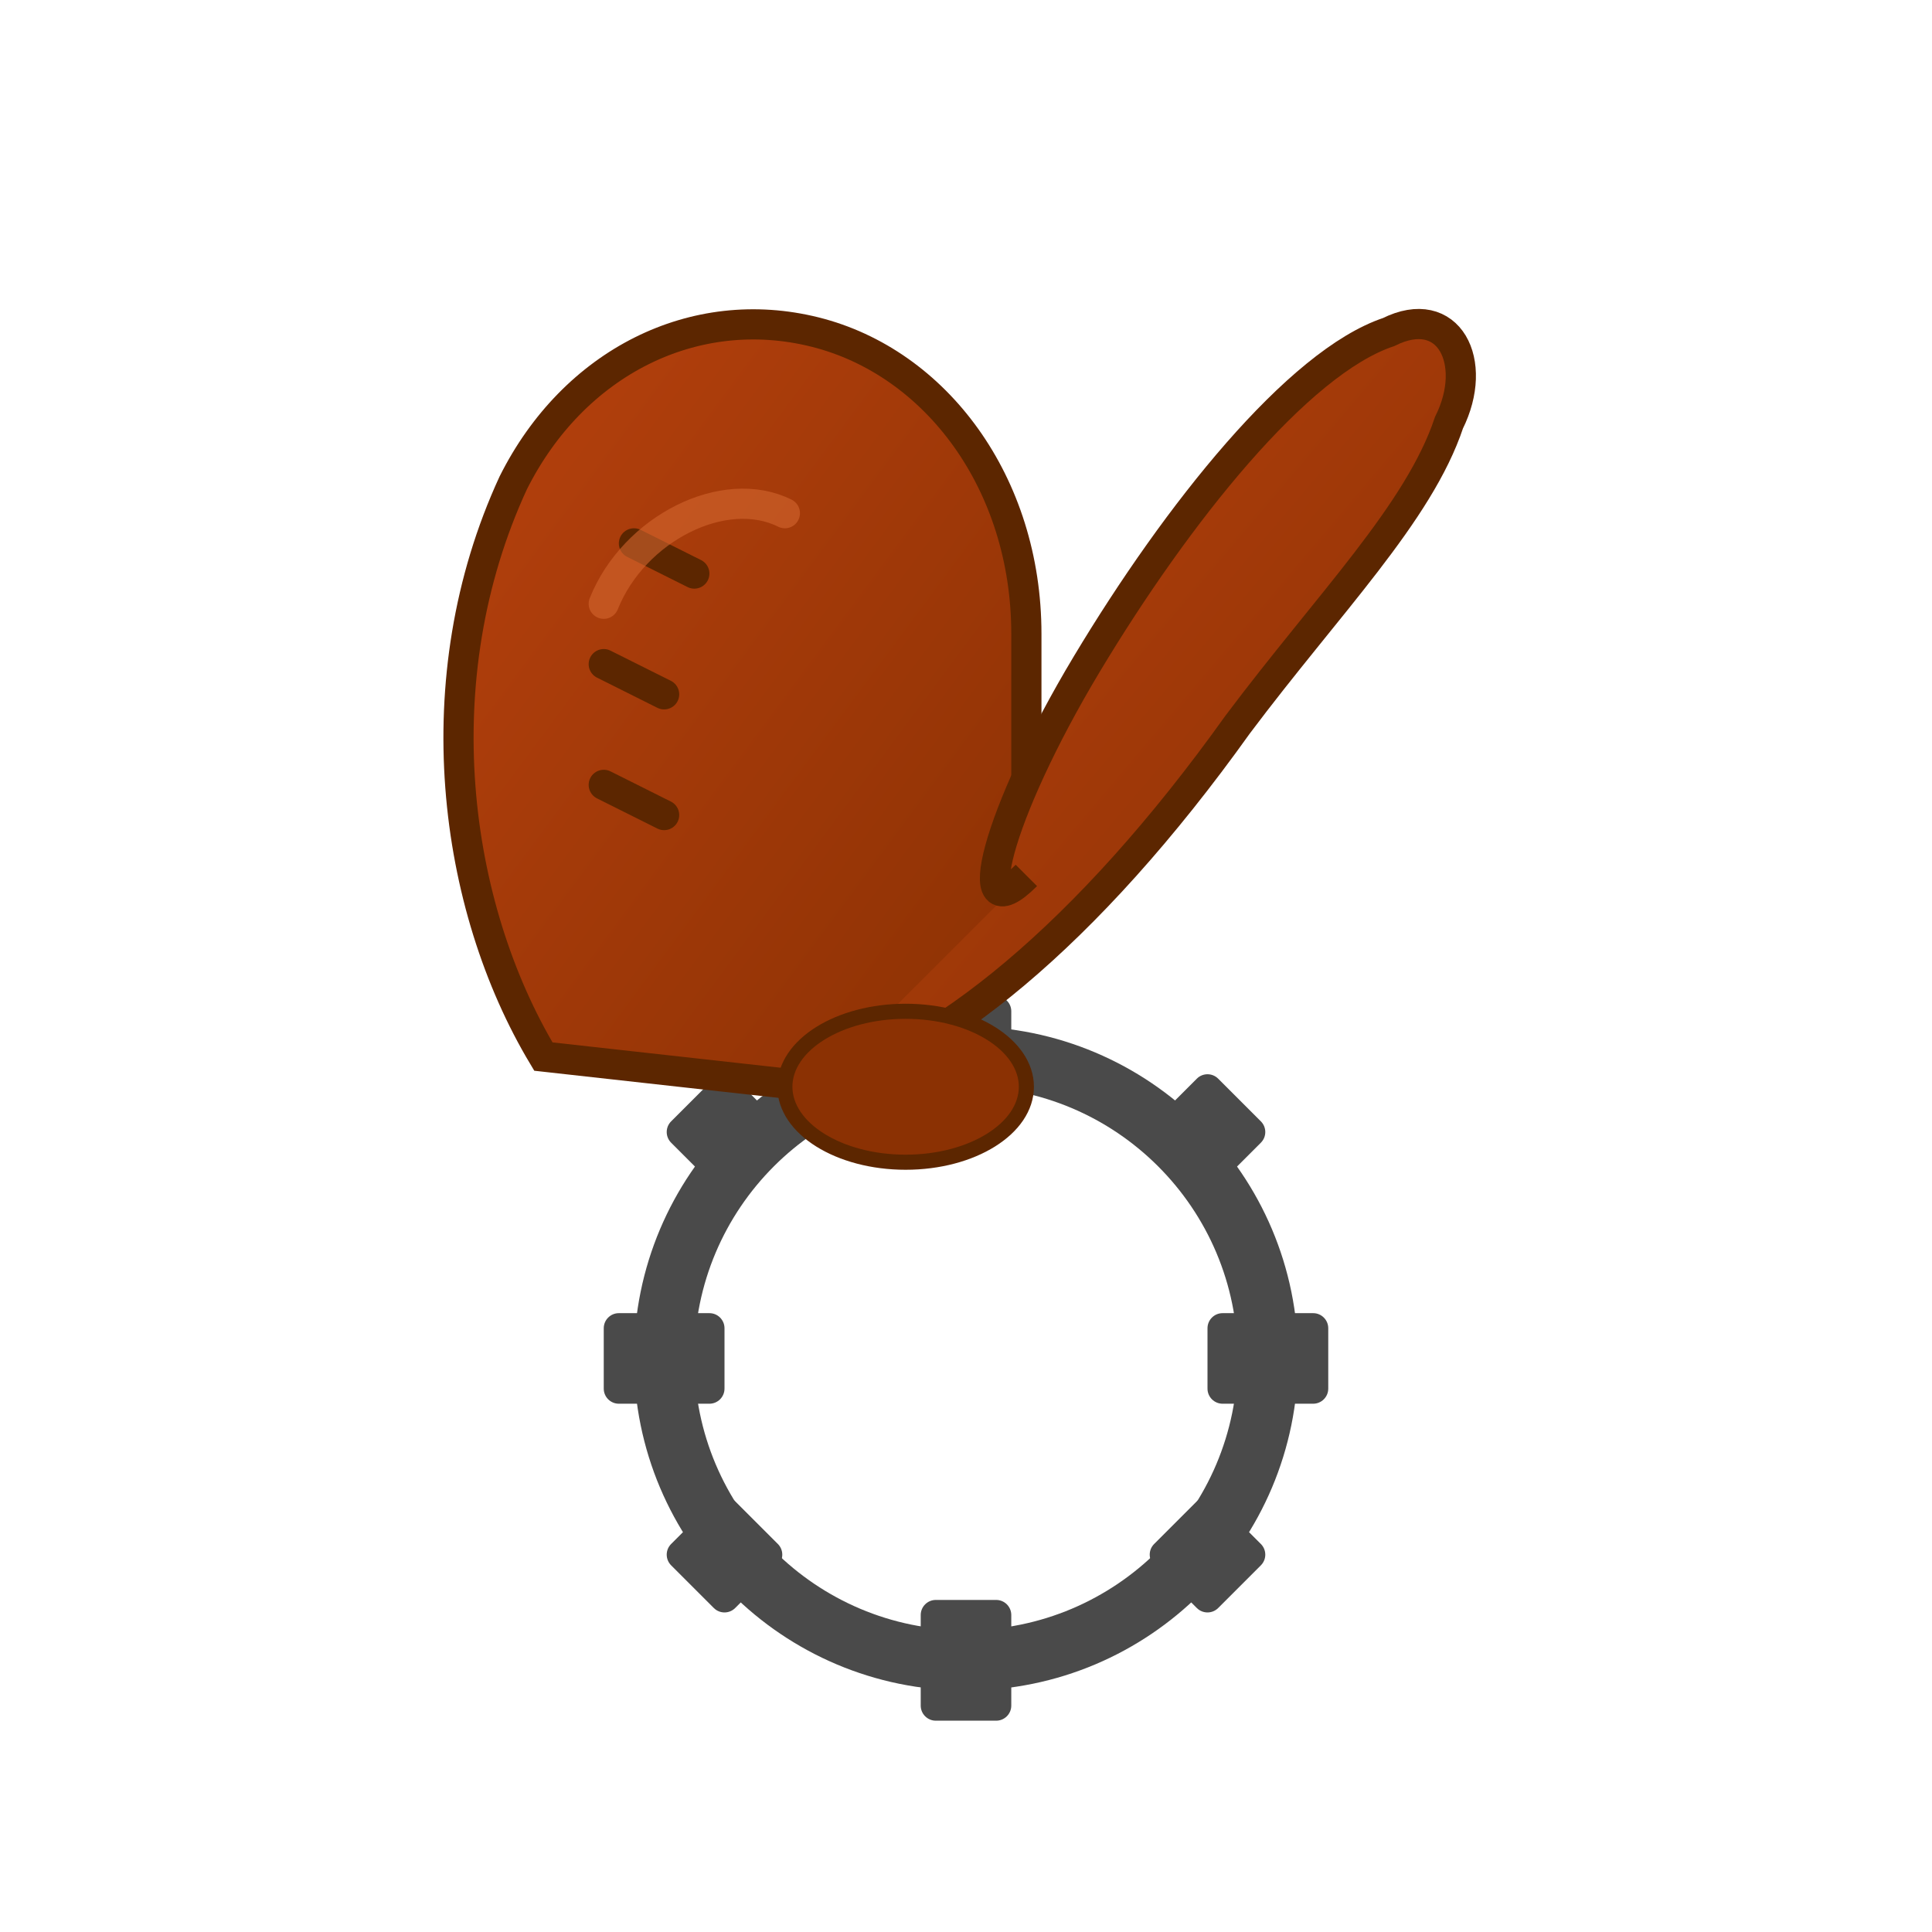
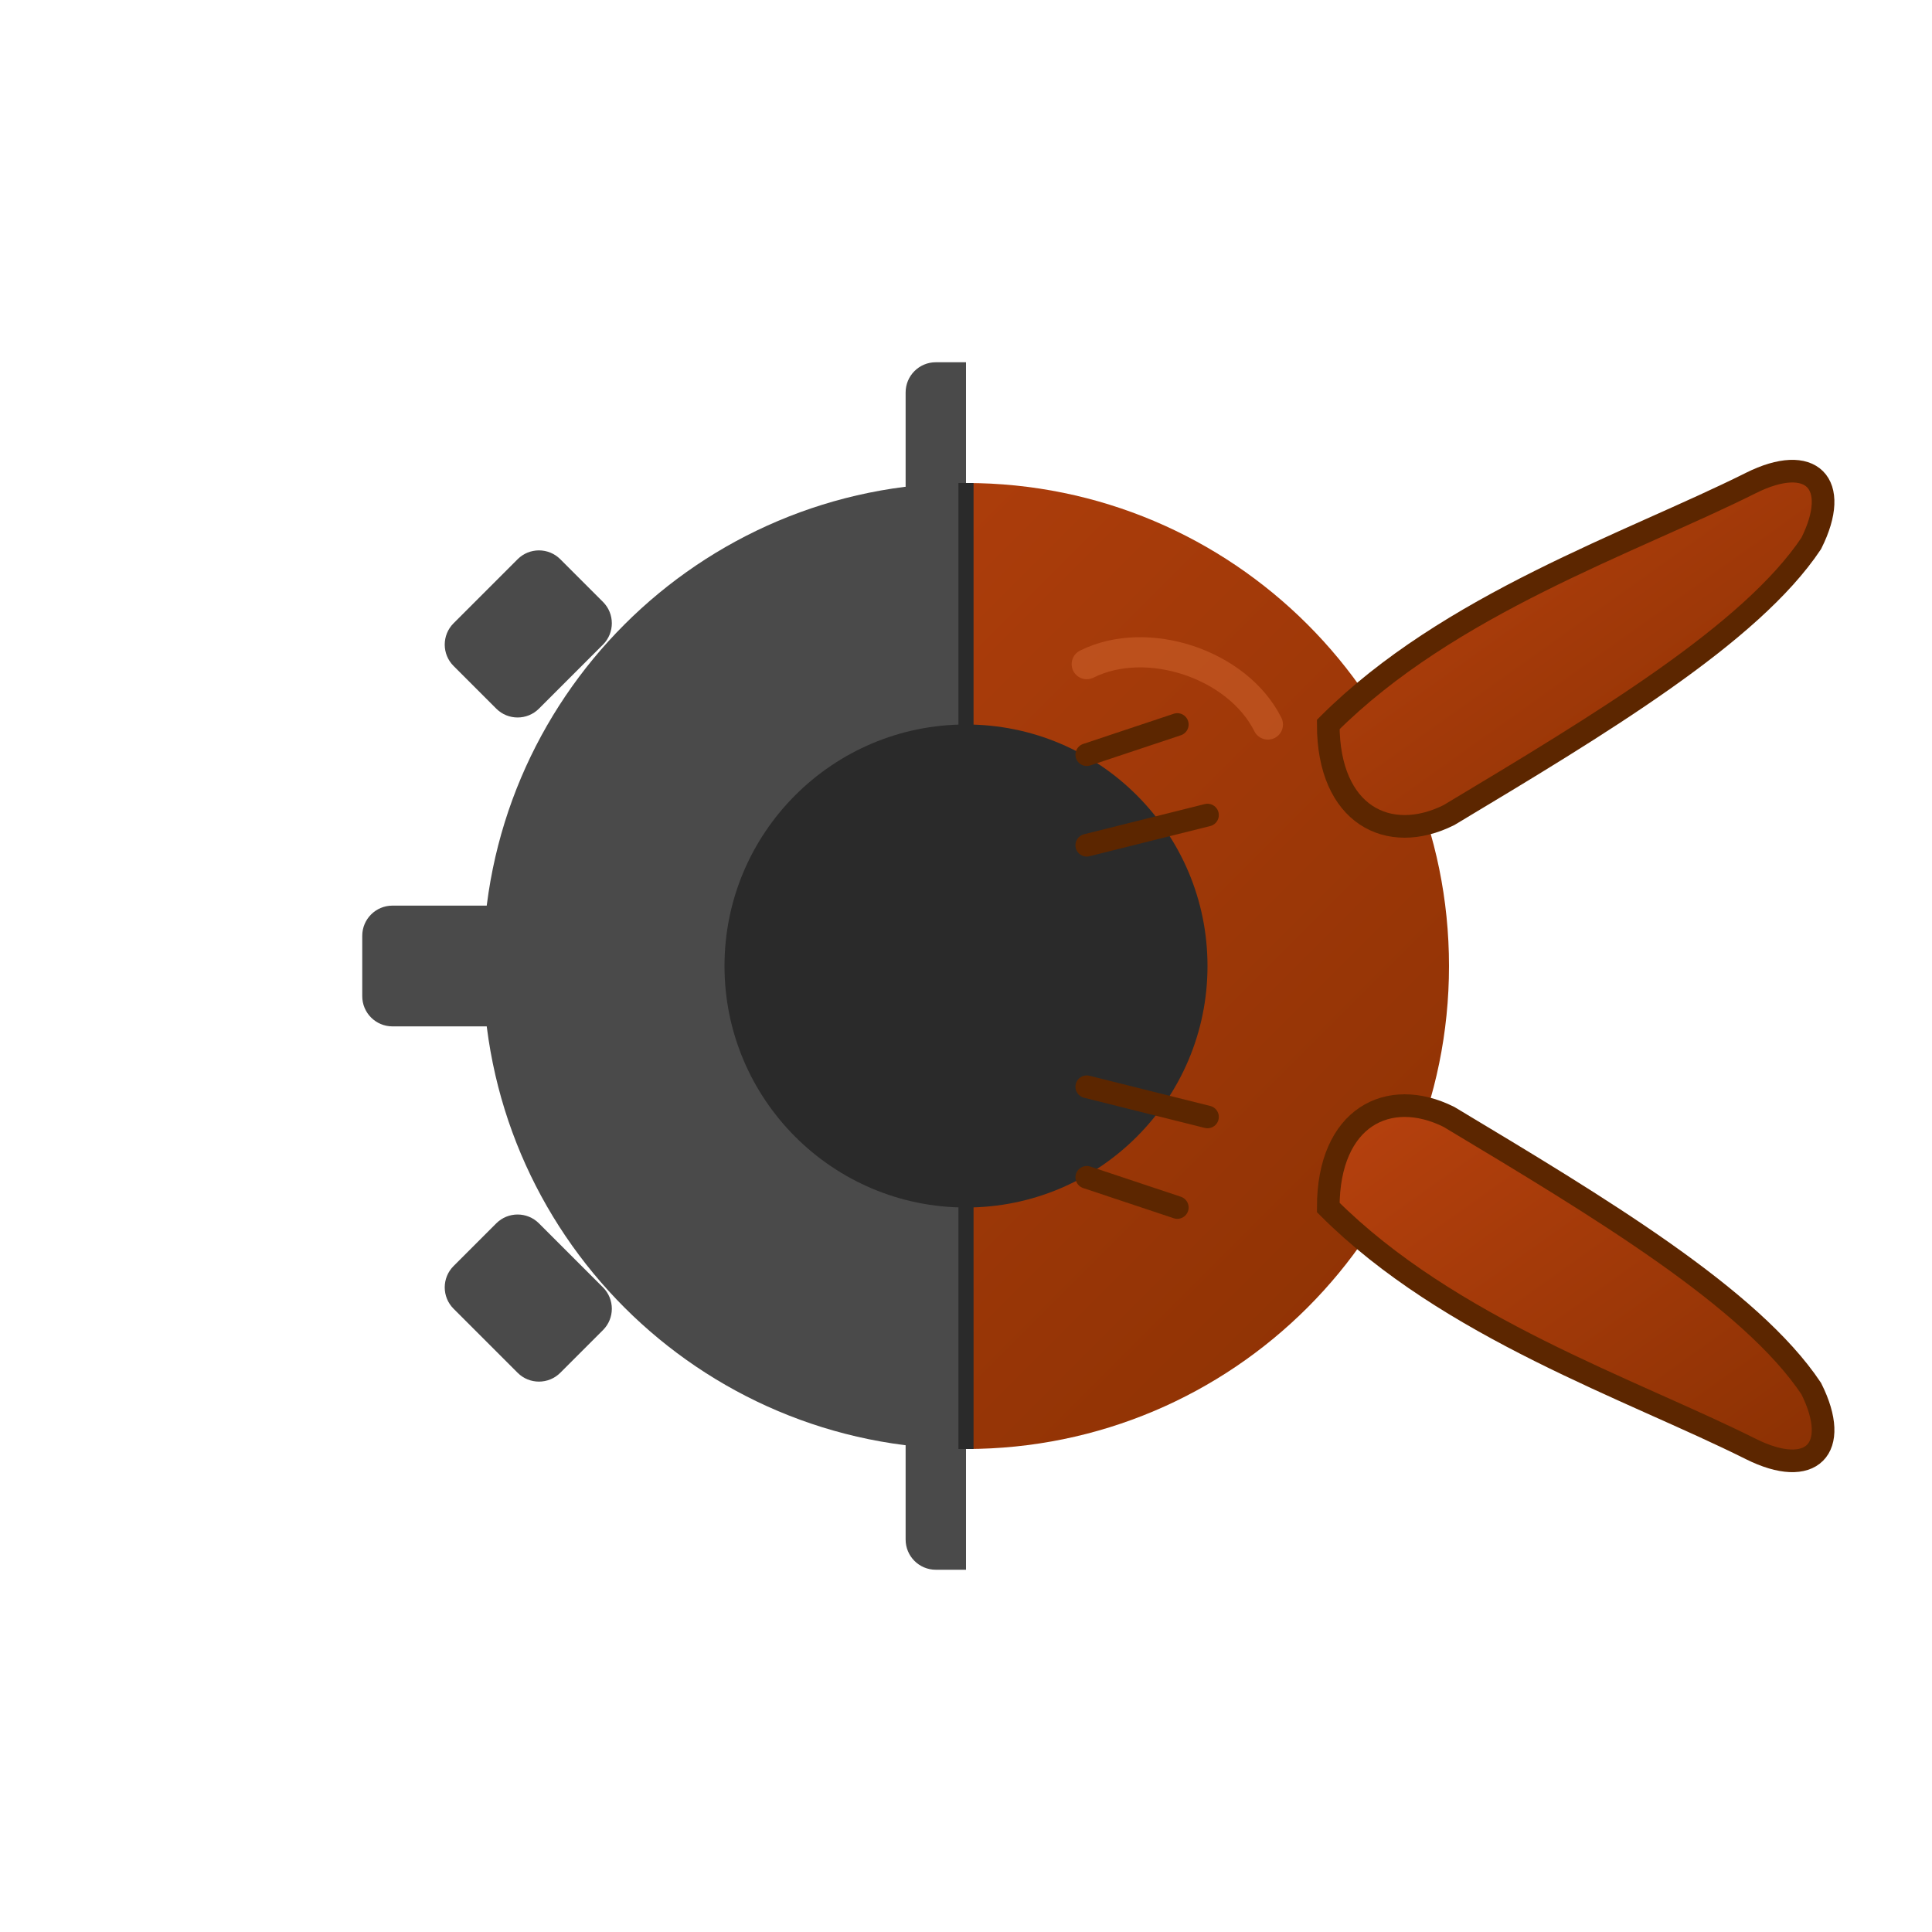
<svg xmlns="http://www.w3.org/2000/svg" viewBox="0 0 128 128">
  <defs>
    <linearGradient id="rustGrad" x1="0%" y1="0%" x2="100%" y2="100%">
      <stop offset="0%" style="stop-color:#B7410E" />
      <stop offset="100%" style="stop-color:#8B3103" />
    </linearGradient>
+     <clipPath id="leftHalf">
+       <rect x="0" y="0" width="64" height="128" />
+     </clipPath>
+     <clipPath id="rightHalf">
+       <rect x="64" y="0" width="64" height="128" />
+     </clipPath>
  </defs>
-   <circle cx="64" cy="90" r="20" fill="none" stroke="#4A4A4A" stroke-width="4" />
-   <g fill="#4A4A4A">
-     <rect x="61" y="66" width="6" height="8" rx="1" />
-     <rect x="61" y="106" width="6" height="8" rx="1" />
-     <rect x="40" y="87" width="8" height="6" rx="1" />
-     <rect x="80" y="87" width="8" height="6" rx="1" />
-     <rect x="45" y="72" width="6" height="6" rx="1" transform="rotate(-45 48 75)" />
-     <rect x="77" y="72" width="6" height="6" rx="1" transform="rotate(45 80 75)" />
-     <rect x="45" y="100" width="6" height="6" rx="1" transform="rotate(45 48 103)" />
-     <rect x="77" y="100" width="6" height="6" rx="1" transform="rotate(-45 80 103)" />
+   <g clip-path="url(#leftHalf)">
+     <circle cx="64" cy="64" r="32" fill="#4A4A4A" />
+     <rect x="60" y="24" width="8" height="12" rx="2" fill="#4A4A4A" />
+     <rect x="60" y="92" width="8" height="12" rx="2" fill="#4A4A4A" />
+     <rect x="24" y="60" width="12" height="8" rx="2" fill="#4A4A4A" />
+     <rect x="30" y="38" width="10" height="8" rx="2" fill="#4A4A4A" transform="rotate(-45 35 42)" />
+     <rect x="30" y="82" width="10" height="8" rx="2" fill="#4A4A4A" transform="rotate(45 35 86)" />
+     <circle cx="64" cy="64" r="16" fill="#2A2A2A" />
  </g>
-   <path d="M36 70            C30 60, 28 45, 34 32            C38 24, 46 20, 54 22            C62 24, 68 32, 68 42            L68 58            C68 65, 62 70, 54 72            Z" fill="url(#rustGrad)" stroke="#5C2600" stroke-width="2" />
-   <path d="M54 72            C62 70, 72 62, 82 48            C88 40, 94 34, 96 28            C98 24, 96 20, 92 22            C86 24, 78 34, 72 44            C66 54, 64 62, 68 58" fill="url(#rustGrad)" stroke="#5C2600" stroke-width="2" />
-   <path d="M42 36 L46 38 M40 44 L44 46 M40 52 L44 54" stroke="#5C2600" stroke-width="2" stroke-linecap="round" />
-   <ellipse cx="60" cy="72" rx="8" ry="5" fill="#8B3103" stroke="#5C2600" stroke-width="1" />
-   <path d="M40 40 C42 35, 48 32, 52 34" stroke="#D4652F" stroke-width="2" stroke-linecap="round" fill="none" opacity="0.6" />
+   <g clip-path="url(#rightHalf)">
+     <circle cx="64" cy="64" r="32" fill="url(#rustGrad)" />
+     <circle cx="64" cy="64" r="16" fill="#2A2A2A" />
+   </g>
+   <path d="M88 48            C96 40, 108 36, 116 32            C120 30, 122 32, 120 36            C116 42, 106 48, 96 54            C92 56, 88 54, 88 48            Z" fill="url(#rustGrad)" stroke="#5C2600" stroke-width="1.5" />
+   <path d="M88 80            C96 88, 108 92, 116 96            C120 98, 122 96, 120 92            C116 86, 106 80, 96 74            C92 72, 88 74, 88 80            Z" fill="url(#rustGrad)" stroke="#5C2600" stroke-width="1.5" />
+   <path d="M72 50 L78 48 M72 56 L80 54" stroke="#5C2600" stroke-width="1.5" stroke-linecap="round" />
+   <path d="M72 78 L78 80 M72 72 L80 74" stroke="#5C2600" stroke-width="1.5" stroke-linecap="round" />
+   <line x1="64" y1="32" x2="64" y2="96" stroke="#2A2A2A" stroke-width="1" />
+   <path d="M72 44 C76 42, 82 44, 84 48" stroke="#D4652F" stroke-width="2" stroke-linecap="round" fill="none" opacity="0.5" />
</svg>
